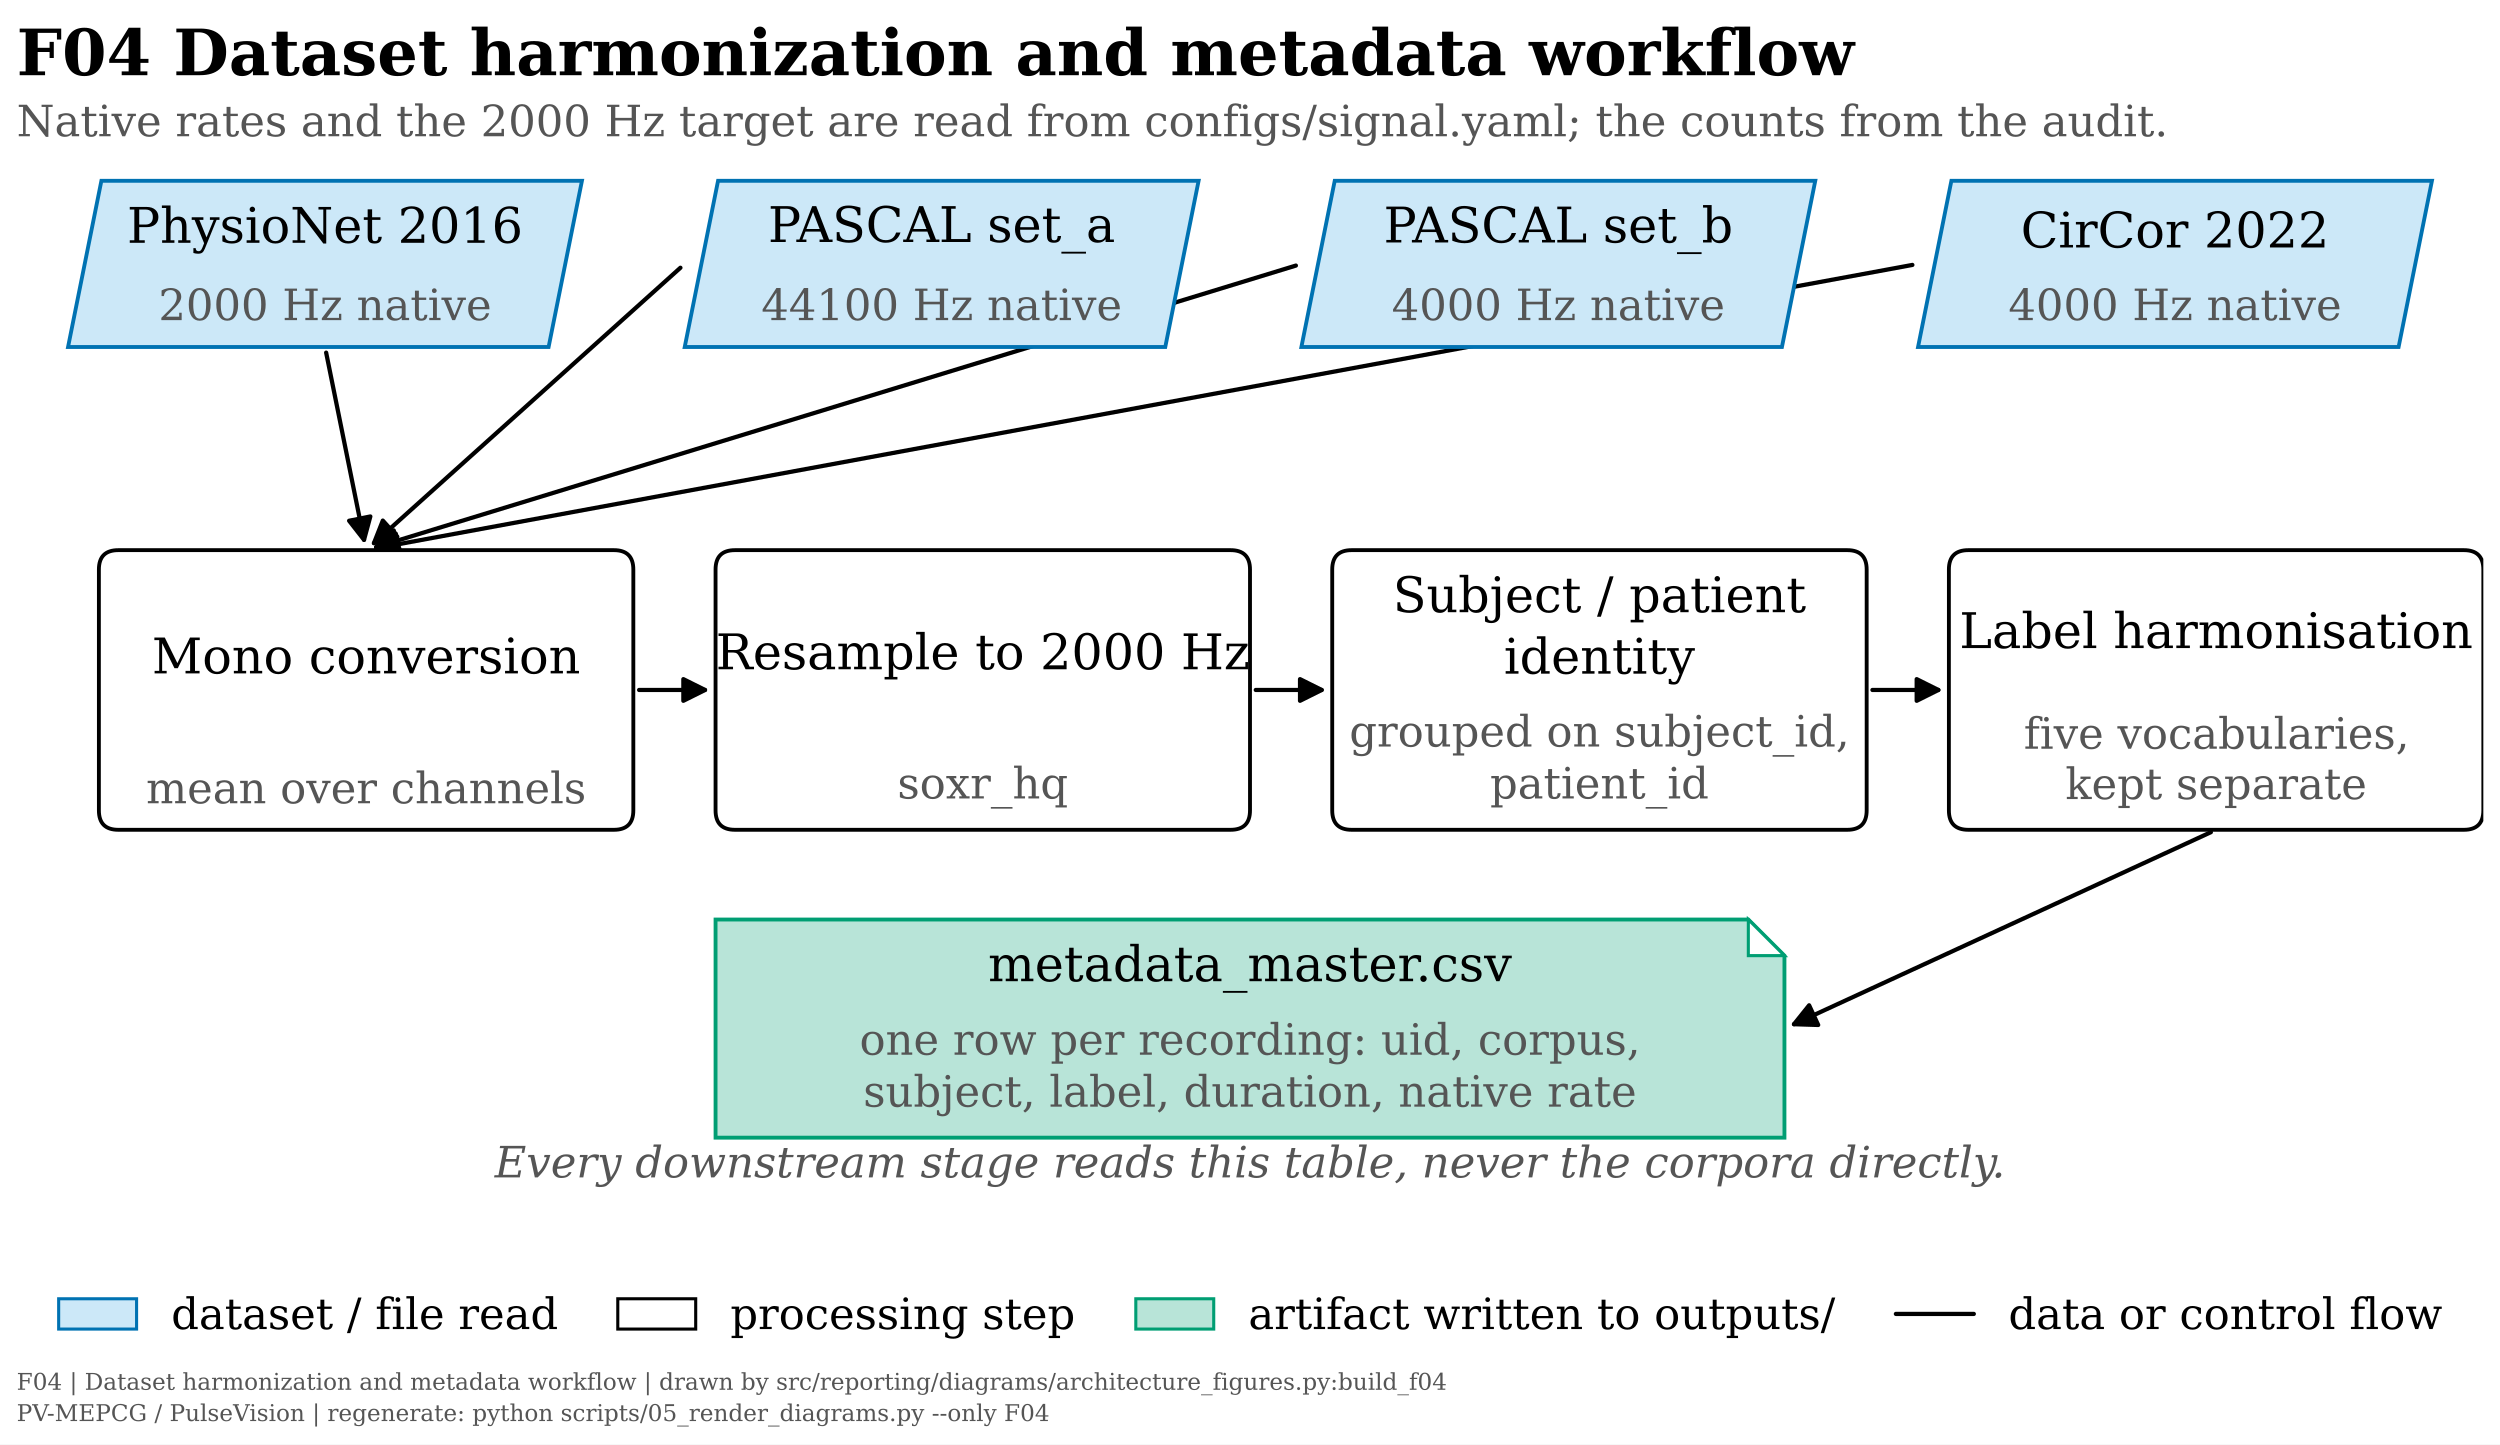
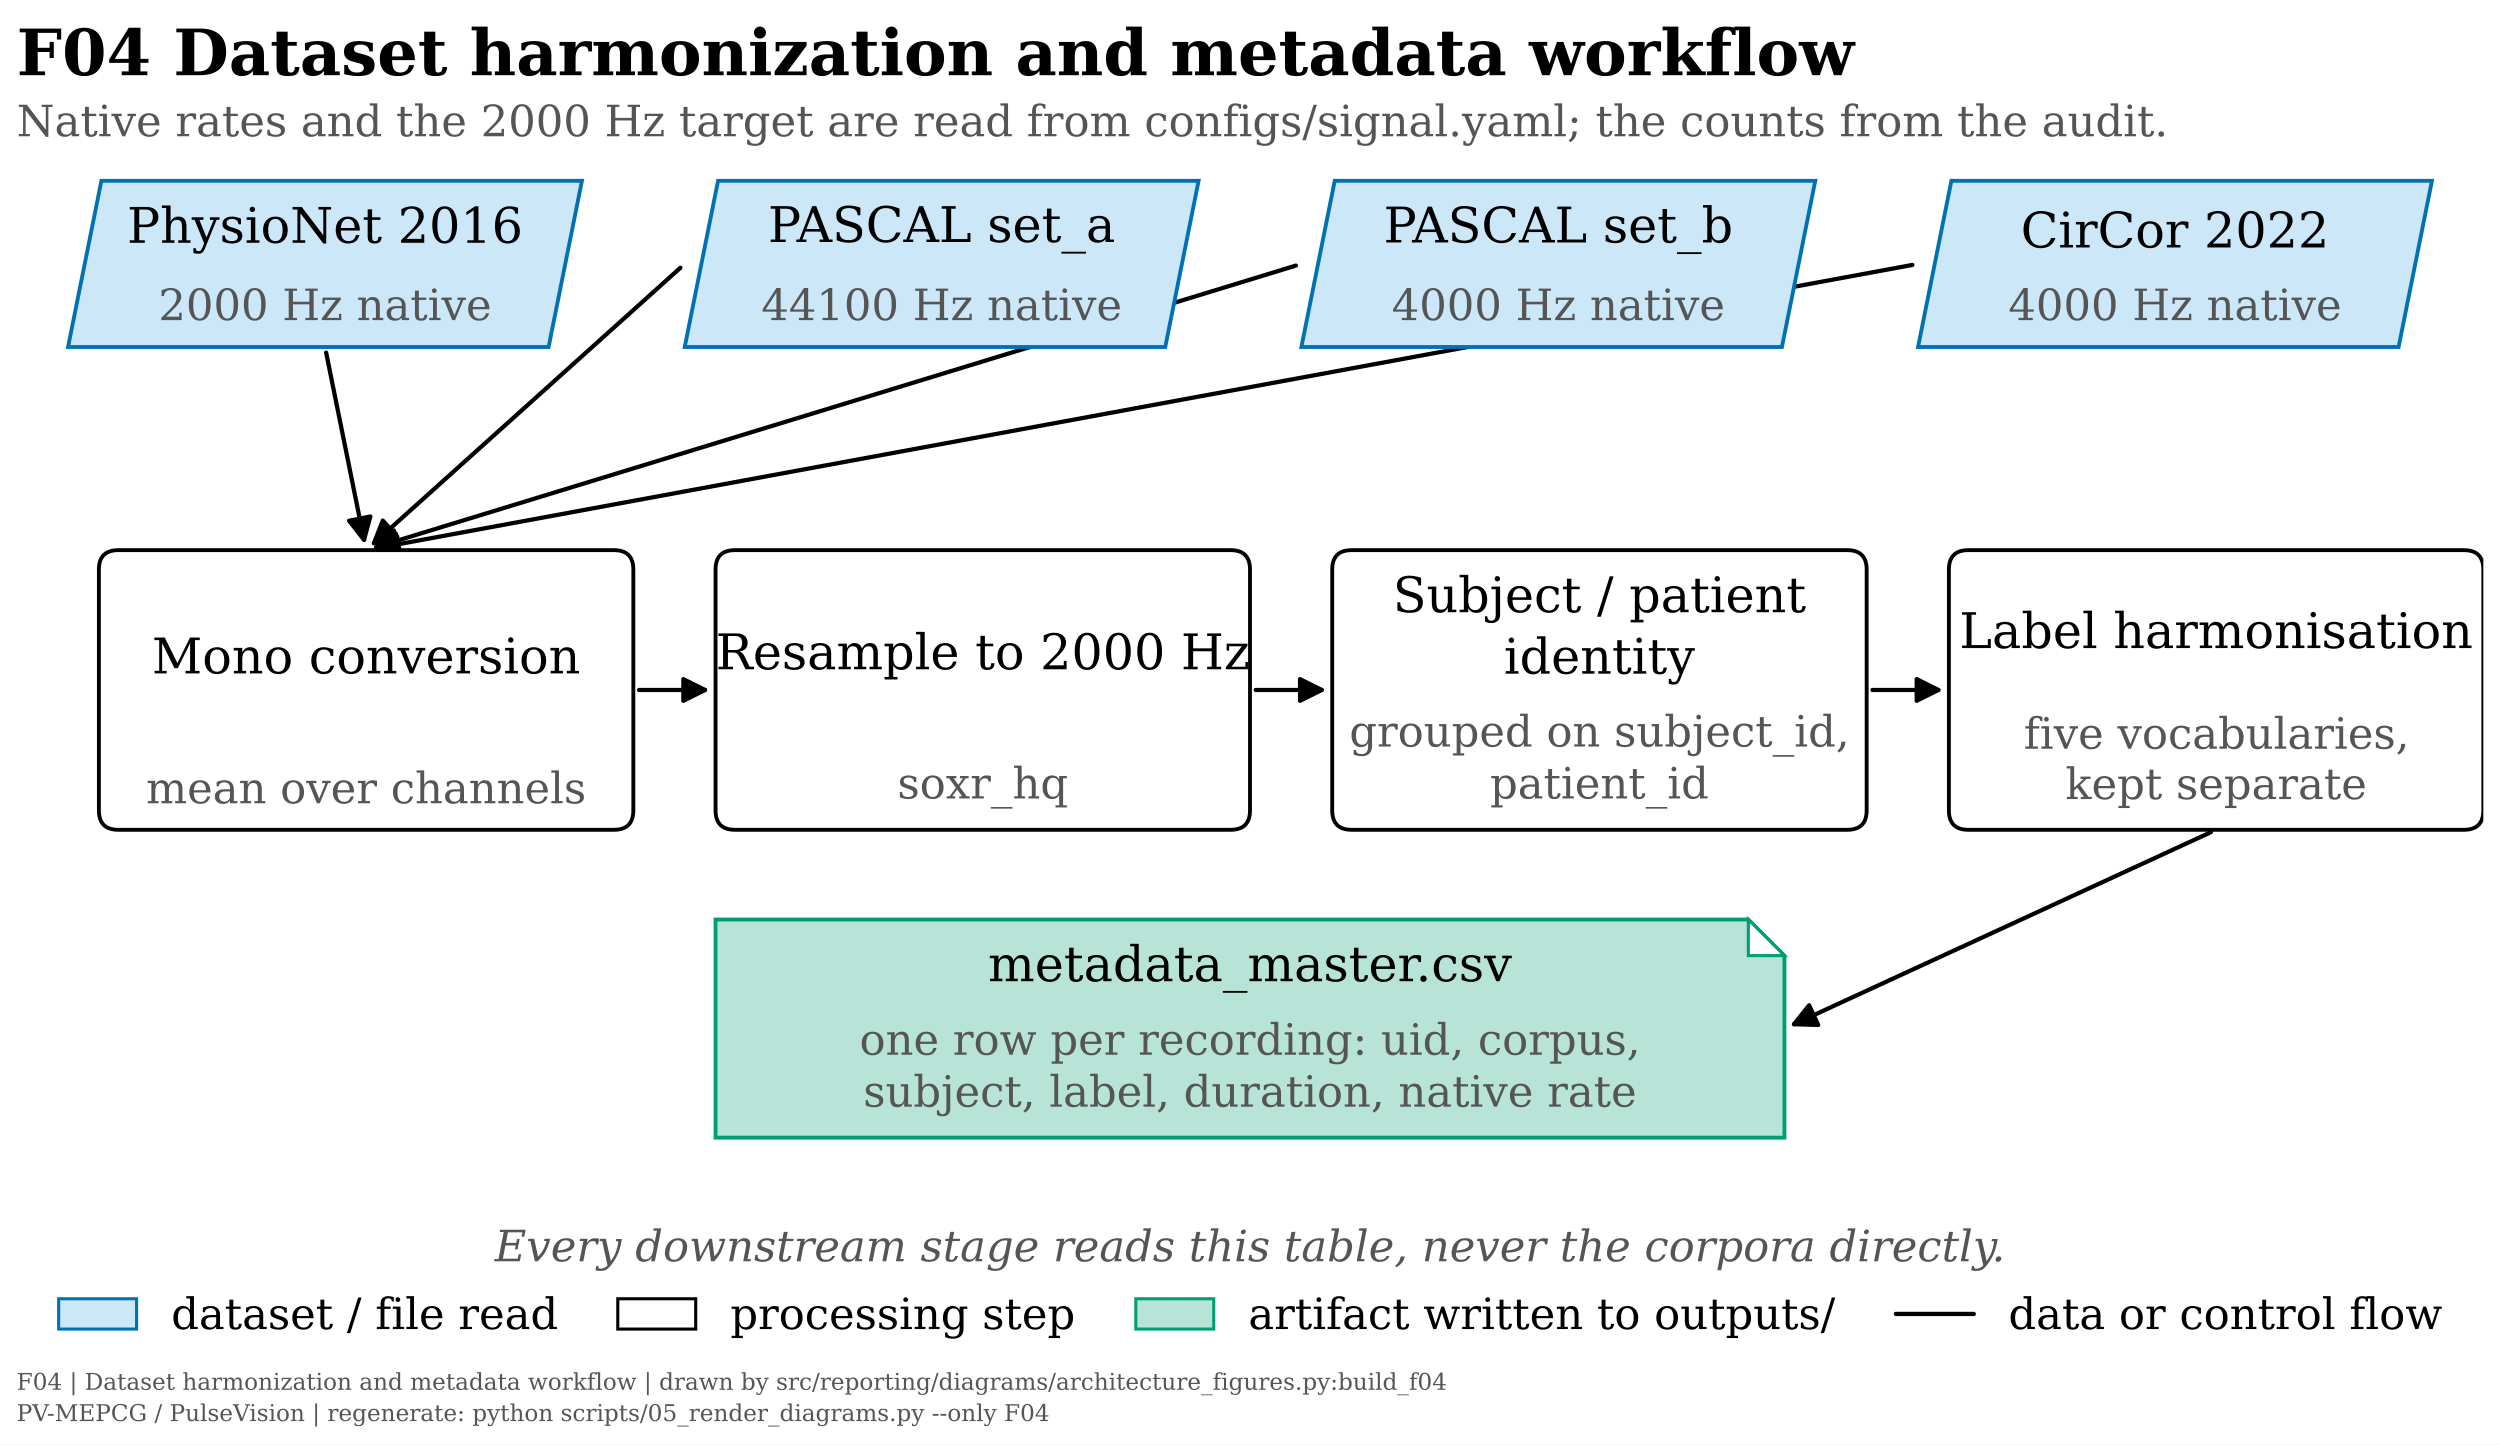
<svg xmlns="http://www.w3.org/2000/svg" width="648pt" height="374.4pt" viewBox="0 0 648 374.4" version="1.1">
  <defs>
    <style type="text/css">*{stroke-linejoin: round; stroke-linecap: butt}</style>
  </defs>
  <g id="figure_1">
    <g id="patch_1">
      <path d="M 0 374.4  L 648 374.4  L 648 0  L 0 0  z " style="fill: #ffffff" />
    </g>
    <g id="axes_1">
      <g id="patch_2">
-         <path d="M 165.661 178.84  Q 174.814 178.84 182.738 178.84  " clip-path="url(#p56e64d3787)" style="fill: none; stroke: #000000; stroke-width: 1.1; stroke-linecap: round" />
-         <path d="M 177.128 176.035  L 182.738 178.84  L 177.128 181.645  z " clip-path="url(#p56e64d3787)" style="stroke: #000000; stroke-width: 1.1; stroke-linecap: round" />
+         <path d="M 165.661 178.84  Q 174.814 178.84 182.738 178.84  " clip-path="url(#pe561df6338)" style="fill: none; stroke: #000000; stroke-width: 1.1; stroke-linecap: round" />
+         <path d="M 177.128 176.035  L 182.738 178.84  L 177.128 181.645  z " clip-path="url(#pe561df6338)" style="stroke: #000000; stroke-width: 1.1; stroke-linecap: round" />
      </g>
      <g id="patch_3">
-         <path d="M 325.501 178.84  Q 334.654 178.84 342.578 178.84  " clip-path="url(#p56e64d3787)" style="fill: none; stroke: #000000; stroke-width: 1.1; stroke-linecap: round" />
-         <path d="M 336.968 176.035  L 342.578 178.84  L 336.968 181.645  z " clip-path="url(#p56e64d3787)" style="stroke: #000000; stroke-width: 1.1; stroke-linecap: round" />
+         <path d="M 325.501 178.84  Q 334.654 178.84 342.578 178.84  " clip-path="url(#pe561df6338)" style="fill: none; stroke: #000000; stroke-width: 1.1; stroke-linecap: round" />
+         <path d="M 336.968 176.035  L 342.578 178.84  L 336.968 181.645  z " clip-path="url(#pe561df6338)" style="stroke: #000000; stroke-width: 1.1; stroke-linecap: round" />
      </g>
      <g id="patch_4">
-         <path d="M 485.341 178.84  Q 494.494 178.84 502.418 178.84  " clip-path="url(#p56e64d3787)" style="fill: none; stroke: #000000; stroke-width: 1.1; stroke-linecap: round" />
-         <path d="M 496.808 176.035  L 502.418 178.84  L 496.808 181.645  z " clip-path="url(#p56e64d3787)" style="stroke: #000000; stroke-width: 1.1; stroke-linecap: round" />
+         <path d="M 485.341 178.84  Q 494.494 178.84 502.418 178.84  " clip-path="url(#pe561df6338)" style="fill: none; stroke: #000000; stroke-width: 1.1; stroke-linecap: round" />
+         <path d="M 496.808 176.035  L 502.418 178.84  L 496.808 181.645  z " clip-path="url(#pe561df6338)" style="stroke: #000000; stroke-width: 1.1; stroke-linecap: round" />
      </g>
      <g id="patch_5">
-         <path d="M 84.537 91.409  Q 89.568 116.268 94.354 139.922  " clip-path="url(#p56e64d3787)" style="fill: none; stroke: #000000; stroke-width: 1.1; stroke-linecap: round" />
-         <path d="M 95.991 133.867  L 94.354 139.922  L 90.492 134.98  z " clip-path="url(#p56e64d3787)" style="stroke: #000000; stroke-width: 1.1; stroke-linecap: round" />
+         <path d="M 84.537 91.409  Q 89.568 116.268 94.354 139.922  " clip-path="url(#pe561df6338)" style="fill: none; stroke: #000000; stroke-width: 1.1; stroke-linecap: round" />
+         <path d="M 95.991 133.867  L 94.354 139.922  L 90.492 134.98  z " clip-path="url(#pe561df6338)" style="stroke: #000000; stroke-width: 1.1; stroke-linecap: round" />
      </g>
      <g id="patch_6">
-         <path d="M 176.364 69.402  Q 136.188 105.499 96.927 140.774  " clip-path="url(#p56e64d3787)" style="fill: none; stroke: #000000; stroke-width: 1.1; stroke-linecap: round" />
-         <path d="M 102.975 139.111  L 96.927 140.774  L 99.225 134.938  z " clip-path="url(#p56e64d3787)" style="stroke: #000000; stroke-width: 1.1; stroke-linecap: round" />
+         <path d="M 176.364 69.402  Q 136.188 105.499 96.927 140.774  " clip-path="url(#pe561df6338)" style="fill: none; stroke: #000000; stroke-width: 1.1; stroke-linecap: round" />
+         <path d="M 102.975 139.111  L 96.927 140.774  L 99.225 134.938  z " clip-path="url(#pe561df6338)" style="stroke: #000000; stroke-width: 1.1; stroke-linecap: round" />
      </g>
      <g id="patch_7">
-         <path d="M 335.888 68.837  Q 216.111 105.498 97.51 141.799  " clip-path="url(#p56e64d3787)" style="fill: none; stroke: #000000; stroke-width: 1.1; stroke-linecap: round" />
-         <path d="M 103.695 142.839  L 97.51 141.799  L 102.053 137.475  z " clip-path="url(#p56e64d3787)" style="stroke: #000000; stroke-width: 1.1; stroke-linecap: round" />
+         <path d="M 335.888 68.837  Q 216.111 105.498 97.51 141.799  " clip-path="url(#pe561df6338)" style="fill: none; stroke: #000000; stroke-width: 1.1; stroke-linecap: round" />
+         <path d="M 103.695 142.839  L 97.51 141.799  L 102.053 137.475  z " clip-path="url(#pe561df6338)" style="stroke: #000000; stroke-width: 1.1; stroke-linecap: round" />
      </g>
      <g id="patch_8">
-         <path d="M 495.684 68.671  Q 296.028 105.499 97.582 142.103  " clip-path="url(#p56e64d3787)" style="fill: none; stroke: #000000; stroke-width: 1.1; stroke-linecap: round" />
-         <path d="M 103.608 143.844  L 97.582 142.103  L 102.59 138.327  z " clip-path="url(#p56e64d3787)" style="stroke: #000000; stroke-width: 1.1; stroke-linecap: round" />
+         <path d="M 495.684 68.671  Q 296.028 105.499 97.582 142.103  " clip-path="url(#pe561df6338)" style="fill: none; stroke: #000000; stroke-width: 1.1; stroke-linecap: round" />
+         <path d="M 103.608 143.844  L 97.582 142.103  L 102.59 138.327  z " clip-path="url(#pe561df6338)" style="stroke: #000000; stroke-width: 1.1; stroke-linecap: round" />
      </g>
      <g id="patch_9">
-         <path d="M 573.054 215.709  Q 518.47 240.848 465.004 265.472  " clip-path="url(#p56e64d3787)" style="fill: none; stroke: #000000; stroke-width: 1.1; stroke-linecap: round" />
-         <path d="M 471.273 265.673  L 465.004 265.472  L 468.927 260.577  z " clip-path="url(#p56e64d3787)" style="stroke: #000000; stroke-width: 1.1; stroke-linecap: round" />
+         <path d="M 573.054 215.709  Q 518.47 240.848 465.004 265.472  " clip-path="url(#pe561df6338)" style="fill: none; stroke: #000000; stroke-width: 1.1; stroke-linecap: round" />
+         <path d="M 471.273 265.673  L 465.004 265.472  L 468.927 260.577  z " clip-path="url(#pe561df6338)" style="stroke: #000000; stroke-width: 1.1; stroke-linecap: round" />
      </g>
      <g id="patch_10">
-         <path d="M 26.28 46.858  L 150.84 46.858  L 142.2 89.94  L 17.64 89.94  z " clip-path="url(#p56e64d3787)" style="fill: #cce8f8; stroke: #0072b2; stroke-linejoin: miter" />
+         <path d="M 26.28 46.858  L 150.84 46.858  L 142.2 89.94  L 17.64 89.94  z " clip-path="url(#pe561df6338)" style="fill: #cce8f8; stroke: #0072b2; stroke-linejoin: miter" />
      </g>
      <g id="patch_11">
-         <path d="M 186.12 46.858  L 310.68 46.858  L 302.04 89.94  L 177.48 89.94  z " clip-path="url(#p56e64d3787)" style="fill: #cce8f8; stroke: #0072b2; stroke-linejoin: miter" />
+         <path d="M 186.12 46.858  L 310.68 46.858  L 302.04 89.94  L 177.48 89.94  z " clip-path="url(#pe561df6338)" style="fill: #cce8f8; stroke: #0072b2; stroke-linejoin: miter" />
      </g>
      <g id="patch_12">
-         <path d="M 345.96 46.858  L 470.52 46.858  L 461.88 89.94  L 337.32 89.94  z " clip-path="url(#p56e64d3787)" style="fill: #cce8f8; stroke: #0072b2; stroke-linejoin: miter" />
+         <path d="M 345.96 46.858  L 470.52 46.858  L 461.88 89.94  L 337.32 89.94  z " clip-path="url(#pe561df6338)" style="fill: #cce8f8; stroke: #0072b2; stroke-linejoin: miter" />
      </g>
      <g id="patch_13">
-         <path d="M 505.8 46.858  L 630.36 46.858  L 621.72 89.94  L 497.16 89.94  z " clip-path="url(#p56e64d3787)" style="fill: #cce8f8; stroke: #0072b2; stroke-linejoin: miter" />
+         <path d="M 505.8 46.858  L 630.36 46.858  L 621.72 89.94  L 497.16 89.94  z " clip-path="url(#pe561df6338)" style="fill: #cce8f8; stroke: #0072b2; stroke-linejoin: miter" />
      </g>
      <g id="patch_14">
-         <path d="M 30.672 142.599  L 159.12 142.599  Q 164.16 142.599 164.16 147.639  L 164.16 210.042  Q 164.16 215.082 159.12 215.082  L 30.672 215.082  Q 25.632 215.082 25.632 210.042  L 25.632 147.639  Q 25.632 142.599 30.672 142.599  z " clip-path="url(#p56e64d3787)" style="fill: #ffffff; stroke: #000000; stroke-linejoin: miter" />
+         <path d="M 30.672 142.599  L 159.12 142.599  Q 164.16 142.599 164.16 147.639  L 164.16 210.042  Q 164.16 215.082 159.12 215.082  L 30.672 215.082  Q 25.632 215.082 25.632 210.042  L 25.632 147.639  Q 25.632 142.599 30.672 142.599  z " clip-path="url(#pe561df6338)" style="fill: #ffffff; stroke: #000000; stroke-linejoin: miter" />
      </g>
      <g id="patch_15">
-         <path d="M 190.512 142.599  L 318.96 142.599  Q 324 142.599 324 147.639  L 324 210.042  Q 324 215.082 318.96 215.082  L 190.512 215.082  Q 185.472 215.082 185.472 210.042  L 185.472 147.639  Q 185.472 142.599 190.512 142.599  z " clip-path="url(#p56e64d3787)" style="fill: #ffffff; stroke: #000000; stroke-linejoin: miter" />
+         <path d="M 190.512 142.599  L 318.96 142.599  Q 324 142.599 324 147.639  L 324 210.042  Q 324 215.082 318.96 215.082  L 190.512 215.082  Q 185.472 215.082 185.472 210.042  L 185.472 147.639  Q 185.472 142.599 190.512 142.599  z " clip-path="url(#pe561df6338)" style="fill: #ffffff; stroke: #000000; stroke-linejoin: miter" />
      </g>
      <g id="patch_16">
-         <path d="M 350.352 142.599  L 478.8 142.599  Q 483.84 142.599 483.84 147.639  L 483.84 210.042  Q 483.84 215.082 478.8 215.082  L 350.352 215.082  Q 345.312 215.082 345.312 210.042  L 345.312 147.639  Q 345.312 142.599 350.352 142.599  z " clip-path="url(#p56e64d3787)" style="fill: #ffffff; stroke: #000000; stroke-linejoin: miter" />
+         <path d="M 350.352 142.599  L 478.8 142.599  Q 483.84 142.599 483.84 147.639  L 483.84 210.042  Q 483.84 215.082 478.8 215.082  L 350.352 215.082  Q 345.312 215.082 345.312 210.042  L 345.312 147.639  Q 345.312 142.599 350.352 142.599  z " clip-path="url(#pe561df6338)" style="fill: #ffffff; stroke: #000000; stroke-linejoin: miter" />
      </g>
      <g id="patch_17">
-         <path d="M 510.192 142.599  L 638.64 142.599  Q 643.68 142.599 643.68 147.639  L 643.68 210.042  Q 643.68 215.082 638.64 215.082  L 510.192 215.082  Q 505.152 215.082 505.152 210.042  L 505.152 147.639  Q 505.152 142.599 510.192 142.599  z " clip-path="url(#p56e64d3787)" style="fill: #ffffff; stroke: #000000; stroke-linejoin: miter" />
+         <path d="M 510.192 142.599  L 638.64 142.599  Q 643.68 142.599 643.68 147.639  L 643.68 210.042  Q 643.68 215.082 638.64 215.082  L 510.192 215.082  Q 505.152 215.082 505.152 210.042  L 505.152 147.639  Q 505.152 142.599 510.192 142.599  z " clip-path="url(#pe561df6338)" style="fill: #ffffff; stroke: #000000; stroke-linejoin: miter" />
      </g>
      <g id="patch_18">
-         <path d="M 185.472 238.339  L 453.168 238.339  L 462.528 247.699  L 462.528 294.885  L 185.472 294.885  z " clip-path="url(#p56e64d3787)" style="fill: #b8e4d8; stroke: #009e73; stroke-linejoin: miter" />
+         <path d="M 185.472 238.339  L 453.168 238.339  L 462.528 247.699  L 462.528 294.885  L 185.472 294.885  z " clip-path="url(#pe561df6338)" style="fill: #b8e4d8; stroke: #009e73; stroke-linejoin: miter" />
      </g>
      <g id="patch_19">
-         <path d="M 453.168 238.339  L 462.528 247.699  L 453.168 247.699  z " clip-path="url(#p56e64d3787)" style="fill: #ffffff; stroke: #009e73; stroke-width: 0.8; stroke-linejoin: miter" />
+         <path d="M 453.168 238.339  L 462.528 247.699  L 453.168 247.699  z " clip-path="url(#pe561df6338)" style="fill: #ffffff; stroke: #009e73; stroke-width: 0.8; stroke-linejoin: miter" />
      </g>
      <g id="text_1">
-         <text style="font-style: italic; font-size: 11.22px; font-family: 'DejaVu Serif', 'Liberation Serif', 'Times New Roman', serif; text-anchor: middle; fill: #555555" x="324" y="305.183" transform="rotate(-0 324 305.1827)">Every downstream stage reads this table, never the corpora directly.</text>
+         <text style="font-style: italic; font-size: 11.22px; font-family: 'DejaVu Serif', 'Liberation Serif', 'Times New Roman', serif; text-anchor: middle; fill: #555555" x="324" y="326.923" transform="rotate(-0 324 326.9233)">Every downstream stage reads this table, never the corpora directly.</text>
      </g>
      <g id="text_2">
        <text style="font-size: 12.75px; font-family: 'DejaVu Serif', 'Liberation Serif', 'Times New Roman', serif; text-anchor: middle" x="84.24" y="62.935" transform="rotate(-0 84.24 62.93469)">PhysioNet 2016</text>
      </g>
      <g id="text_3">
        <text style="font-size: 11.22px; font-family: 'DejaVu Serif', 'Liberation Serif', 'Times New Roman', serif; text-anchor: middle; fill: #555555" x="84.24" y="82.972" transform="rotate(-0 84.24 82.97178)">2000 Hz native</text>
      </g>
      <g id="text_4">
        <text style="font-size: 12.75px; font-family: 'DejaVu Serif', 'Liberation Serif', 'Times New Roman', serif; text-anchor: middle" x="244.08" y="62.735" transform="rotate(-0 244.08 62.73547)">PASCAL set_a</text>
      </g>
      <g id="text_5">
        <text style="font-size: 11.22px; font-family: 'DejaVu Serif', 'Liberation Serif', 'Times New Roman', serif; text-anchor: middle; fill: #555555" x="244.08" y="82.972" transform="rotate(-0 244.08 82.97178)">44100 Hz native</text>
      </g>
      <g id="text_6">
        <text style="font-size: 12.75px; font-family: 'DejaVu Serif', 'Liberation Serif', 'Times New Roman', serif; text-anchor: middle" x="403.92" y="62.848" transform="rotate(-0 403.92 62.84803)">PASCAL set_b</text>
      </g>
      <g id="text_7">
        <text style="font-size: 11.22px; font-family: 'DejaVu Serif', 'Liberation Serif', 'Times New Roman', serif; text-anchor: middle; fill: #555555" x="403.92" y="82.972" transform="rotate(-0 403.92 82.97178)">4000 Hz native</text>
      </g>
      <g id="text_8">
        <text style="font-size: 12.75px; font-family: 'DejaVu Serif', 'Liberation Serif', 'Times New Roman', serif; text-anchor: middle" x="563.76" y="64.148" transform="rotate(-0 563.76 64.14793)">CirCor 2022</text>
      </g>
      <g id="text_9">
        <text style="font-size: 11.22px; font-family: 'DejaVu Serif', 'Liberation Serif', 'Times New Roman', serif; text-anchor: middle; fill: #555555" x="563.76" y="82.972" transform="rotate(-0 563.76 82.97178)">4000 Hz native</text>
      </g>
      <g id="text_10">
        <text style="font-size: 12.75px; font-family: 'DejaVu Serif', 'Liberation Serif', 'Times New Roman', serif; text-anchor: middle" x="94.896" y="174.548" transform="rotate(-0 94.896 174.5484)">Mono conversion</text>
      </g>
      <g id="text_11">
        <text style="font-size: 11.22px; font-family: 'DejaVu Serif', 'Liberation Serif', 'Times New Roman', serif; text-anchor: middle; fill: #555555" x="94.896" y="208.213" transform="rotate(-0 94.896 208.2129)">mean over channels</text>
      </g>
      <g id="text_12">
        <text style="font-size: 12.75px; font-family: 'DejaVu Serif', 'Liberation Serif', 'Times New Roman', serif; text-anchor: middle" x="254.736" y="173.467" transform="rotate(-0 254.736 173.4666)">Resample to 2000 Hz</text>
      </g>
      <g id="text_13">
        <text style="font-size: 11.22px; font-family: 'DejaVu Serif', 'Liberation Serif', 'Times New Roman', serif; text-anchor: middle; fill: #555555" x="254.736" y="206.97" transform="rotate(-0 254.736 206.9699)">soxr_hq</text>
      </g>
      <g id="text_14">
        <text style="font-size: 12.75px; font-family: 'DejaVu Serif', 'Liberation Serif', 'Times New Roman', serif" transform="translate(361.017 158.6752)">Subject / patient</text>
        <text style="font-size: 12.75px; font-family: 'DejaVu Serif', 'Liberation Serif', 'Times New Roman', serif" transform="translate(389.8121 174.6127)">identity</text>
      </g>
      <g id="text_15">
        <text style="font-size: 11.22px; font-family: 'DejaVu Serif', 'Liberation Serif', 'Times New Roman', serif; fill: #555555" transform="translate(349.7411 193.5059)">grouped on subject_id,</text>
        <text style="font-size: 11.22px; font-family: 'DejaVu Serif', 'Liberation Serif', 'Times New Roman', serif; fill: #555555" transform="translate(386.2122 206.9699)">patient_id</text>
      </g>
      <g id="text_16">
        <text style="font-size: 12.75px; font-family: 'DejaVu Serif', 'Liberation Serif', 'Times New Roman', serif; text-anchor: middle" x="574.416" y="167.97" transform="rotate(-0 574.416 167.9698)">Label harmonisation</text>
      </g>
      <g id="text_17">
        <text style="font-size: 11.22px; font-family: 'DejaVu Serif', 'Liberation Serif', 'Times New Roman', serif; fill: #555555" transform="translate(524.5659 194.0643)">five vocabularies,</text>
        <text style="font-size: 11.22px; font-family: 'DejaVu Serif', 'Liberation Serif', 'Times New Roman', serif; fill: #555555" transform="translate(535.331 207.1259)">kept separate</text>
      </g>
      <g id="text_18">
        <text style="font-size: 12.75px; font-family: 'DejaVu Serif', 'Liberation Serif', 'Times New Roman', serif; text-anchor: middle" x="324" y="254.329" transform="rotate(-0 324 254.3291)">metadata_master.csv</text>
      </g>
      <g id="text_19">
        <text style="font-size: 11.22px; font-family: 'DejaVu Serif', 'Liberation Serif', 'Times New Roman', serif; fill: #555555" transform="translate(222.7903 273.3852)">one row per recording: uid, corpus,</text>
        <text style="font-size: 11.22px; font-family: 'DejaVu Serif', 'Liberation Serif', 'Times New Roman', serif; fill: #555555" transform="translate(223.7668 286.8492)">subject, label, duration, native rate</text>
      </g>
    </g>
    <g id="text_20">
      <text style="font-weight: 700; font-size: 16.575px; font-family: 'DejaVu Serif', 'Liberation Serif', 'Times New Roman', serif; text-anchor: start" x="4.32" y="19.484" transform="rotate(-0 4.32 19.48386)">F04  Dataset harmonization and metadata workflow</text>
    </g>
    <g id="text_21">
      <text style="font-size: 11.22px; font-family: 'DejaVu Serif', 'Liberation Serif', 'Times New Roman', serif; text-anchor: start; fill: #555555" x="4.32" y="35.315" transform="rotate(-0 4.32 35.31501)">Native rates and the 2000 Hz target are read from configs/signal.yaml; the counts from the audit.</text>
    </g>
    <g id="text_22">
      <text style="font-size: 6px; font-family: 'DejaVu Serif', 'Liberation Serif', 'Times New Roman', serif; fill: #555555" transform="translate(4.32 360.2353)">F04  |  Dataset harmonization and metadata workflow  |  drawn by src/reporting/diagrams/architecture_figures.py:build_f04</text>
      <text style="font-size: 6px; font-family: 'DejaVu Serif', 'Liberation Serif', 'Times New Roman', serif; fill: #555555" transform="translate(4.32 368.3353)">PV-MEPCG / PulseVision  |  regenerate: python scripts/05_render_diagrams.py --only F04</text>
    </g>
    <g id="legend_1">
      <g id="patch_20">
        <path d="M 15.205 344.495  L 35.401 344.495  L 35.401 336.641  L 15.205 336.641  z " style="fill: #cce8f8; stroke: #0072b2; stroke-width: 0.8; stroke-linejoin: miter" />
      </g>
      <g id="text_23">
        <text style="font-size: 11.22px; font-family: 'DejaVu Serif', 'Liberation Serif', 'Times New Roman', serif; text-anchor: start" x="44.377" y="344.495" transform="rotate(-0 44.37656 344.4946)">dataset / file read</text>
      </g>
      <g id="patch_21">
        <path d="M 160.13 344.495  L 180.326 344.495  L 180.326 336.641  L 160.13 336.641  z " style="fill: #ffffff; stroke: #000000; stroke-width: 0.8; stroke-linejoin: miter" />
      </g>
      <g id="text_24">
        <text style="font-size: 11.22px; font-family: 'DejaVu Serif', 'Liberation Serif', 'Times New Roman', serif; text-anchor: start" x="189.302" y="344.495" transform="rotate(-0 189.3021 344.4946)">processing step</text>
      </g>
      <g id="patch_22">
        <path d="M 294.402 344.495  L 314.598 344.495  L 314.598 336.641  L 294.402 336.641  z " style="fill: #b8e4d8; stroke: #009e73; stroke-width: 0.8; stroke-linejoin: miter" />
      </g>
      <g id="text_25">
        <text style="font-size: 11.22px; font-family: 'DejaVu Serif', 'Liberation Serif', 'Times New Roman', serif; text-anchor: start" x="323.574" y="344.495" transform="rotate(-0 323.574 344.4946)">artifact written to outputs/</text>
      </g>
      <g id="line2d_1">
        <path d="M 491.415 340.568  L 501.513 340.568  L 511.611 340.568  " style="fill: none; stroke: #000000; stroke-width: 1.1; stroke-linecap: round" />
      </g>
      <g id="text_26">
        <text style="font-size: 11.22px; font-family: 'DejaVu Serif', 'Liberation Serif', 'Times New Roman', serif; text-anchor: start" x="520.587" y="344.495" transform="rotate(-0 520.5867 344.4946)">data or control flow</text>
      </g>
    </g>
  </g>
  <defs>
-     <clipPath id="p56e64d3787">
+     <clipPath id="pe561df6338">
      <rect x="4.32" y="38.88" width="639.36" height="295.2" />
    </clipPath>
  </defs>
</svg>
